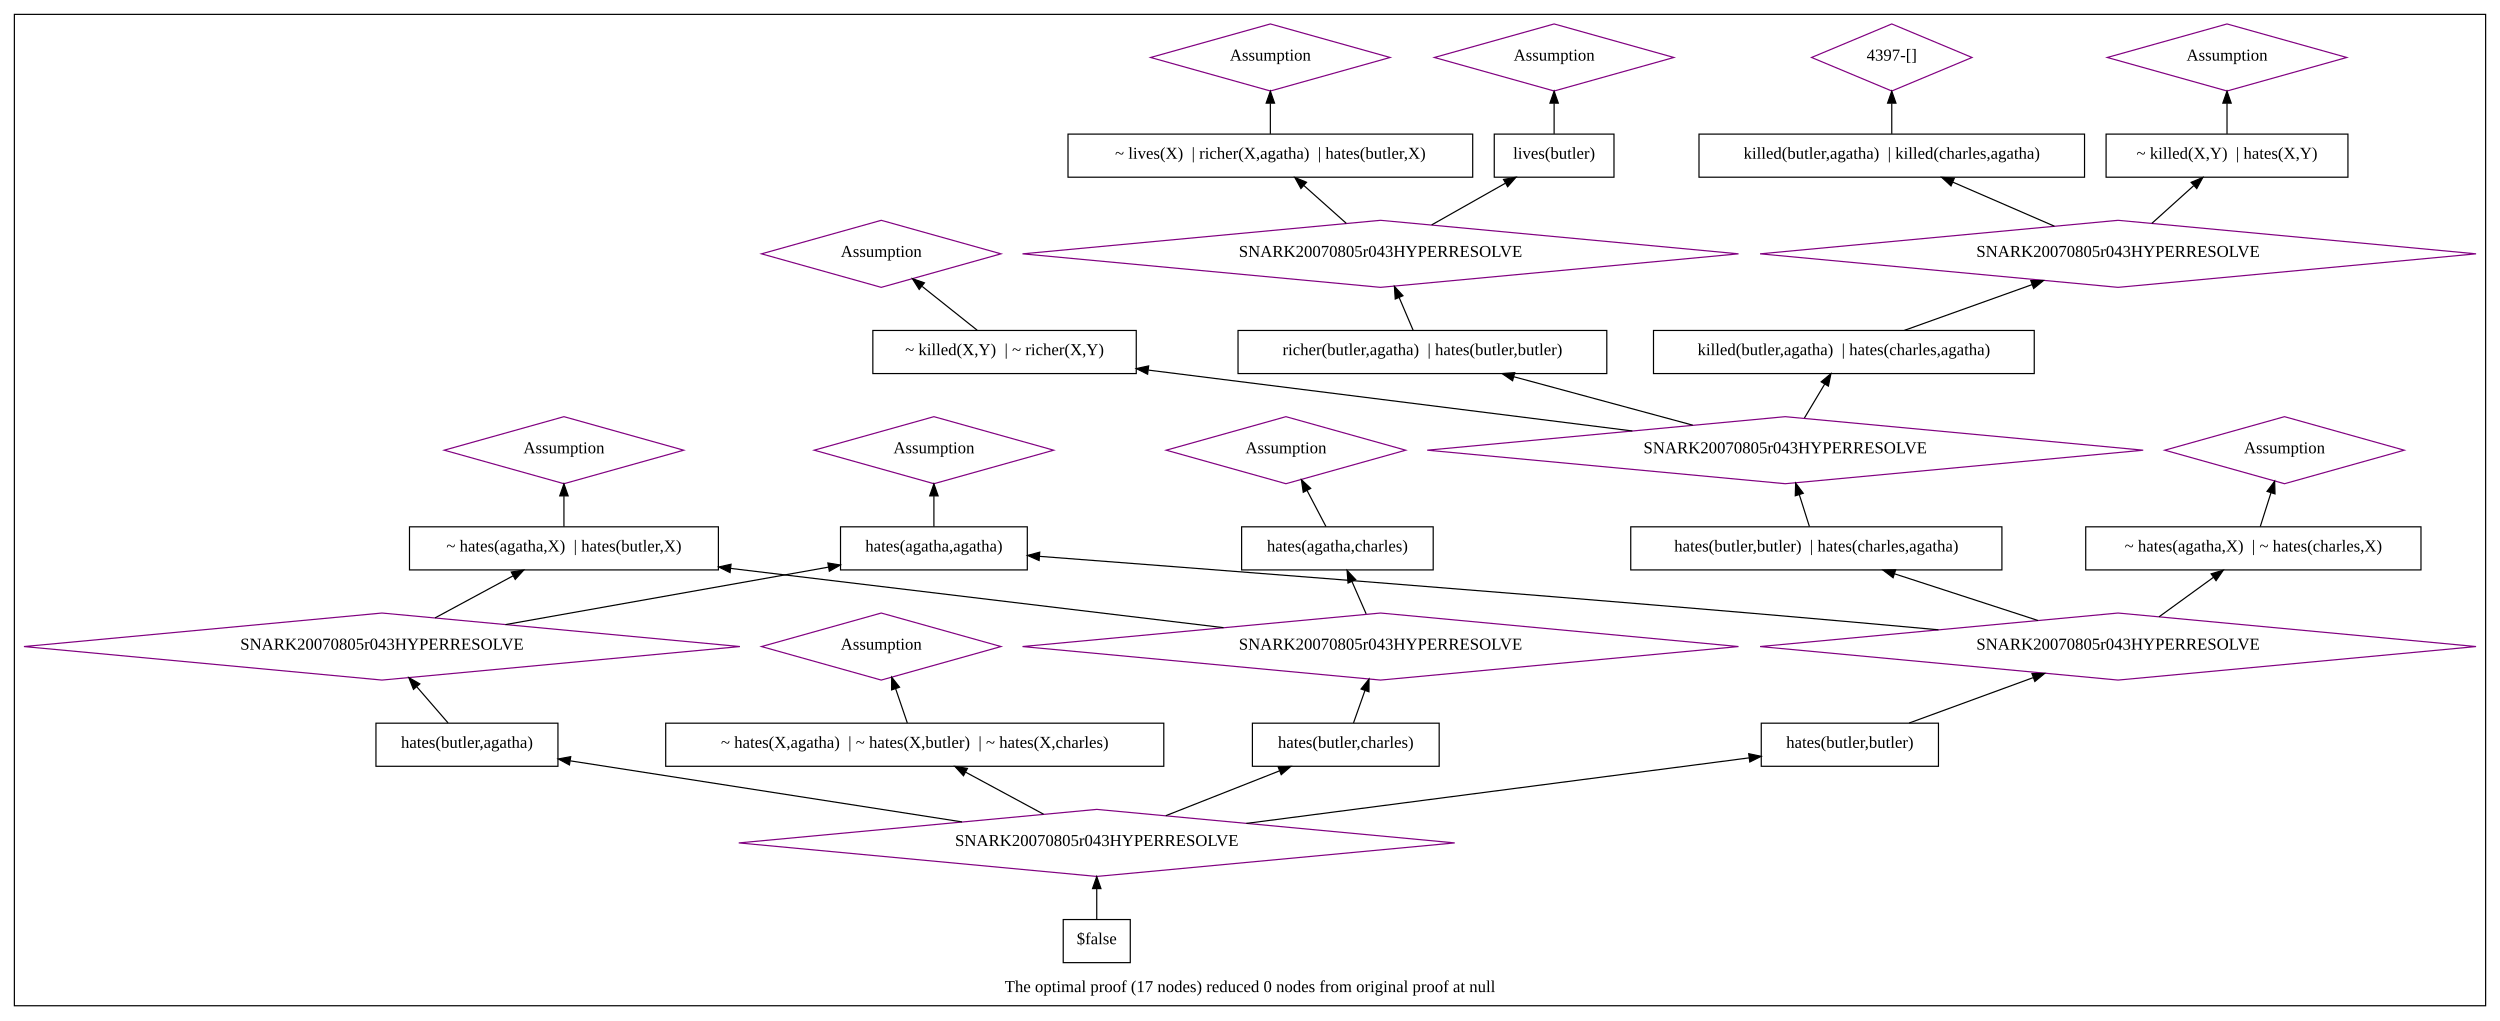
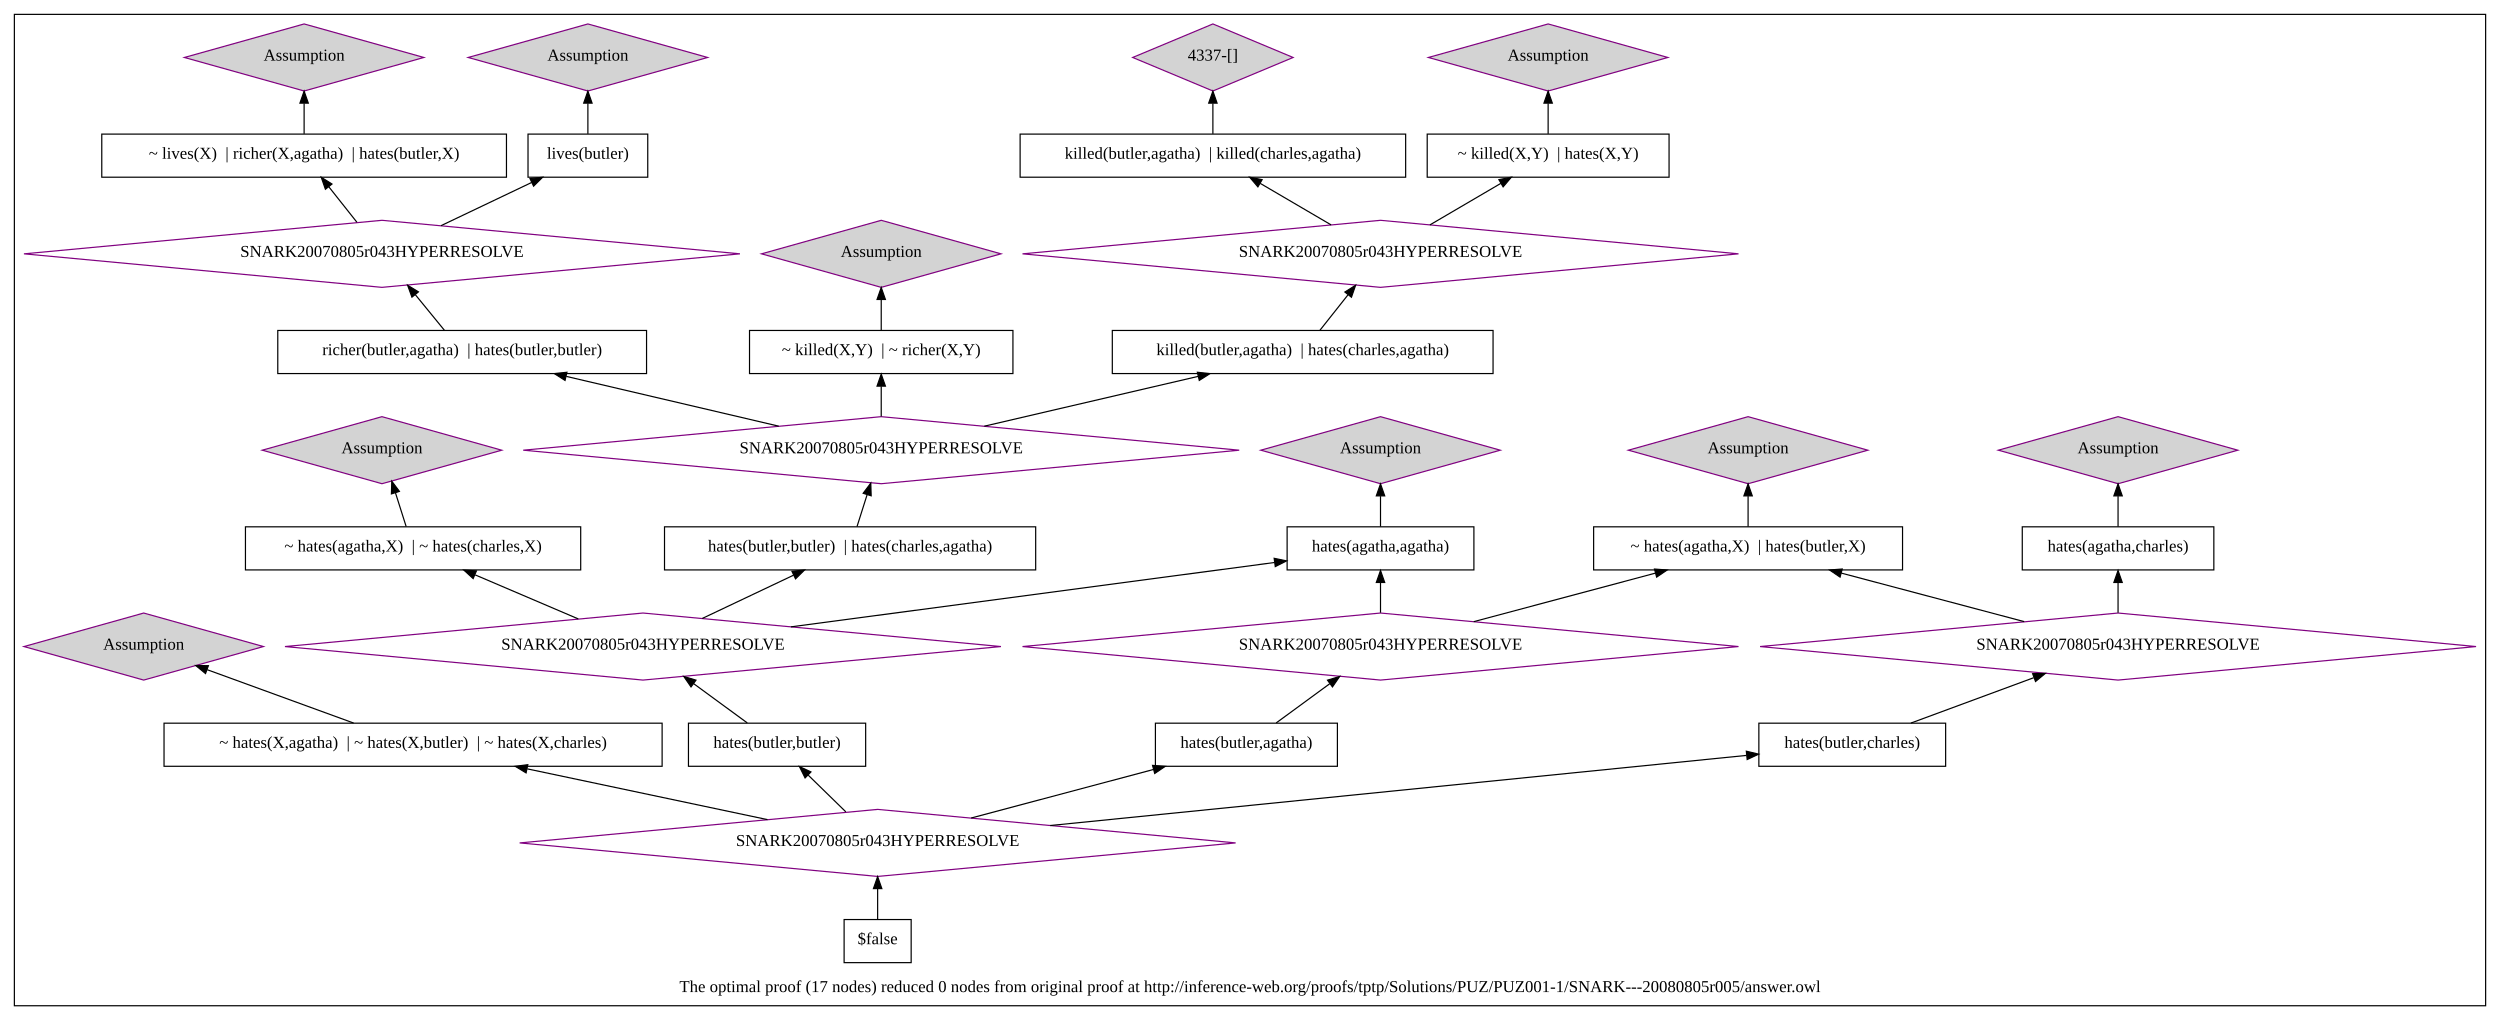
<svg xmlns="http://www.w3.org/2000/svg" xmlns:xlink="http://www.w3.org/1999/xlink" width="2088pt" height="852pt" viewBox="0.00 0.00 2088.00 852.00">
  <g id="graph1" class="graph" transform="scale(1 1) rotate(0) translate(4 848)">
    <polygon fill="white" stroke="white" points="-4,5 -4,-848 2085,-848 2085,5 -4,5" />
    <g id="graph2" class="cluster">
      <polygon fill="none" stroke="black" points="8,-8 8,-836 2072,-836 2072,-8 8,-8" />
-       <text text-anchor="middle" x="1040" y="-19.4" font-family="Times New Roman,serif" font-size="14.00">The optimal proof (17 nodes) reduced 0 nodes from original proof at null</text>
+       <text text-anchor="middle" x="1040" y="-19.4" font-family="Times New Roman,serif" font-size="14.00">The optimal proof (17 nodes) reduced 0 nodes from original proof at http://inference-web.org/proofs/tptp/Solutions/PUZ/PUZ001-1/SNARK---20080805r005/answer.owl</text>
    </g>
    <g id="node2" class="node">
-       <a xlink:href="http://inference-web.org/test/combine/PUZ/PUZ001-1/SNARK---20080805r005/combine_P3_self_improve.owl#_-b804245:123ea9573d1:-58e8" xlink:title="hates(butler,agatha)">
-         <polygon fill="none" stroke="black" points="462,-244 310,-244 310,-208 462,-208 462,-244" />
-         <text text-anchor="middle" x="386" y="-223.4" font-family="Times New Roman,serif" font-size="14.00">hates(butler,agatha)</text>
+       <a xlink:href="http://inference-web.org/test/combine/PUZ/PUZ001-1/SNARK---20080805r005/answer.owl#_6336bdc5:123eadccd10:-59c2" xlink:title="killed(butler,agatha)  | killed(charles,agatha)">
+         <polygon fill="none" stroke="black" points="1170,-736 848,-736 848,-700 1170,-700 1170,-736" />
+         <text text-anchor="middle" x="1009" y="-715.4" font-family="Times New Roman,serif" font-size="14.00">killed(butler,agatha)  | killed(charles,agatha)</text>
+       </a>
+     </g>
+     <g id="node32" class="node">
+       <a xlink:href="http://inference-web.org/test/combine/PUZ/PUZ001-1/SNARK---20080805r005/answer.owl#_6336bdc5:123eadccd10:-59c0" xlink:title="4337-[]">
+         <polygon fill="lightgrey" stroke="purple" points="1009,-828 942,-800 1009,-772 1076,-800 1009,-828" />
+         <text text-anchor="middle" x="1009" y="-797.4" font-family="Times New Roman,serif" font-size="14.00">4337-[]</text>
+       </a>
+     </g>
+     <g id="edge61" class="edge">
+       <path fill="none" stroke="black" d="M1009,-736.198C1009,-743.727 1009,-752.76 1009,-761.628" />
+       <polygon fill="black" stroke="black" points="1005.5,-761.863 1009,-771.863 1012.5,-761.863 1005.5,-761.863" />
+     </g>
+     <g id="node3" class="node">
+       <a xlink:href="http://inference-web.org/test/combine/PUZ/PUZ001-1/SNARK---20080805r005/answer.owl#_6336bdc5:123eadccd10:-59dd" xlink:title="~ hates(agatha,X)  | hates(butler,X)">
+         <polygon fill="none" stroke="black" points="1585,-408 1327,-408 1327,-372 1585,-372 1585,-408" />
+         <text text-anchor="middle" x="1456" y="-387.4" font-family="Times New Roman,serif" font-size="14.00">~ hates(agatha,X)  | hates(butler,X)</text>
+       </a>
+     </g>
+     <g id="node28" class="node">
+       <a xlink:href="http://inference-web.org/test/combine/PUZ/PUZ001-1/SNARK---20080805r005/answer.owl#_6336bdc5:123eadccd10:-59db" xlink:title="Assumption">
+         <polygon fill="lightgrey" stroke="purple" points="1456,-500 1356,-472 1456,-444 1556,-472 1456,-500" />
+         <text text-anchor="middle" x="1456" y="-469.4" font-family="Times New Roman,serif" font-size="14.00">Assumption</text>
+       </a>
+     </g>
+     <g id="edge47" class="edge">
+       <path fill="none" stroke="black" d="M1456,-408.198C1456,-415.727 1456,-424.76 1456,-433.628" />
+       <polygon fill="black" stroke="black" points="1452.5,-433.863 1456,-443.863 1459.5,-433.863 1452.5,-433.863" />
+     </g>
+     <g id="node4" class="node">
+       <a xlink:href="http://inference-web.org/test/combine/PUZ/PUZ001-1/SNARK---20080805r005/answer.owl#_6336bdc5:123eadccd10:-59f3" xlink:title="hates(agatha,agatha)">
+         <polygon fill="none" stroke="black" points="1227,-408 1071,-408 1071,-372 1227,-372 1227,-408" />
+         <text text-anchor="middle" x="1149" y="-387.4" font-family="Times New Roman,serif" font-size="14.00">hates(agatha,agatha)</text>
+       </a>
+     </g>
+     <g id="node33" class="node">
+       <a xlink:href="http://inference-web.org/test/combine/PUZ/PUZ001-1/SNARK---20080805r005/answer.owl#_6336bdc5:123eadccd10:-59f1" xlink:title="Assumption">
+         <polygon fill="lightgrey" stroke="purple" points="1149,-500 1049,-472 1149,-444 1249,-472 1149,-500" />
+         <text text-anchor="middle" x="1149" y="-469.4" font-family="Times New Roman,serif" font-size="14.00">Assumption</text>
+       </a>
+     </g>
+     <g id="edge63" class="edge">
+       <path fill="none" stroke="black" d="M1149,-408.198C1149,-415.727 1149,-424.76 1149,-433.628" />
+       <polygon fill="black" stroke="black" points="1145.5,-433.863 1149,-443.863 1152.5,-433.863 1145.5,-433.863" />
+     </g>
+     <g id="node5" class="node">
+       <a xlink:href="http://inference-web.org/test/combine/PUZ/PUZ001-1/SNARK---20080805r005/combine_P3_self_improve.owl#_6336bdc5:123eadccd10:-58b1" xlink:title="~ hates(X,agatha)  | ~ hates(X,butler)  | ~ hates(X,charles)">
+         <polygon fill="none" stroke="black" points="549,-244 133,-244 133,-208 549,-208 549,-244" />
+         <text text-anchor="middle" x="341" y="-223.4" font-family="Times New Roman,serif" font-size="14.00">~ hates(X,agatha)  | ~ hates(X,butler)  | ~ hates(X,charles)</text>
+       </a>
+     </g>
+     <g id="node35" class="node">
+       <a xlink:href="http://inference-web.org/test/combine/PUZ/PUZ001-1/SNARK---20080805r005/answer.owl#_6336bdc5:123eadccd10:-599d" xlink:title="Assumption">
+         <polygon fill="lightgrey" stroke="purple" points="116,-336 16,-308 116,-280 216,-308 116,-336" />
+         <text text-anchor="middle" x="116" y="-305.4" font-family="Times New Roman,serif" font-size="14.00">Assumption</text>
+       </a>
+     </g>
+     <g id="edge71" class="edge">
+       <path fill="none" stroke="black" d="M291.344,-244.097C255.111,-257.302 206.072,-275.174 169.067,-288.66" />
+       <polygon fill="black" stroke="black" points="167.65,-285.451 159.453,-292.164 170.047,-292.028 167.65,-285.451" />
+     </g>
+     <g id="node6" class="node">
+       <a xlink:href="http://inference-web.org/test/combine/PUZ/PUZ001-1/SNARK---20080805r005/combine_P3_self_improve.owl#_6336bdc5:123eadccd10:-58ca" xlink:title="~ killed(X,Y)  | hates(X,Y)">
+         <polygon fill="none" stroke="black" points="1390,-736 1188,-736 1188,-700 1390,-700 1390,-736" />
+         <text text-anchor="middle" x="1289" y="-715.4" font-family="Times New Roman,serif" font-size="14.00">~ killed(X,Y)  | hates(X,Y)</text>
      </a>
    </g>
    <g id="node25" class="node">
-       <a xlink:href="http://inference-web.org/test/combine/PUZ/PUZ001-1/SNARK---20080805r005/combine_P3_self_improve.owl#_-b804245:123ea9573d1:-58e6" xlink:title="SNARK20070805r043HYPERRESOLVE">
-         <polygon fill="none" stroke="purple" points="315,-336 16,-308 315,-280 614,-308 315,-336" />
-         <text text-anchor="middle" x="315" y="-305.4" font-family="Times New Roman,serif" font-size="14.00">SNARK20070805r043HYPERRESOLVE</text>
-       </a>
-     </g>
-     <g id="edge25" class="edge">
-       <path fill="none" stroke="black" d="M370.243,-244.198C362.56,-253.072 353.068,-264.035 344.132,-274.355" />
-       <polygon fill="black" stroke="black" points="341.346,-272.225 337.447,-282.076 346.638,-276.807 341.346,-272.225" />
-     </g>
-     <g id="node3" class="node">
-       <a xlink:href="http://inference-web.org/test/combine/PUZ/PUZ001-1/SNARK---20080805r005/answer.owl#_-b804245:123ea9573d1:-599f" xlink:title="~ hates(X,agatha)  | ~ hates(X,butler)  | ~ hates(X,charles)">
-         <polygon fill="none" stroke="black" points="968,-244 552,-244 552,-208 968,-208 968,-244" />
-         <text text-anchor="middle" x="760" y="-223.4" font-family="Times New Roman,serif" font-size="14.00">~ hates(X,agatha)  | ~ hates(X,butler)  | ~ hates(X,charles)</text>
-       </a>
-     </g>
-     <g id="node28" class="node">
-       <a xlink:href="http://inference-web.org/test/combine/PUZ/PUZ001-1/SNARK---20080805r005/combine_P3_self_improve.owl#_-b804245:123ea9573d1:-58af" xlink:title="Assumption">
-         <polygon fill="none" stroke="purple" points="732,-336 632,-308 732,-280 832,-308 732,-336" />
-         <text text-anchor="middle" x="732" y="-305.4" font-family="Times New Roman,serif" font-size="14.00">Assumption</text>
-       </a>
-     </g>
-     <g id="edge35" class="edge">
-       <path fill="none" stroke="black" d="M753.786,-244.198C750.91,-252.621 747.391,-262.925 744.028,-272.776" />
-       <polygon fill="black" stroke="black" points="740.665,-271.794 740.745,-282.388 747.289,-274.056 740.665,-271.794" />
-     </g>
-     <g id="node4" class="node">
-       <a xlink:href="http://inference-web.org/test/combine/PUZ/PUZ001-1/SNARK---20080805r005/combine_P3_self_improve.owl#_-b804245:123ea9573d1:-58b9" xlink:title="~ killed(X,Y)  | ~ richer(X,Y)">
-         <polygon fill="none" stroke="black" points="945,-572 725,-572 725,-536 945,-536 945,-572" />
-         <text text-anchor="middle" x="835" y="-551.4" font-family="Times New Roman,serif" font-size="14.00">~ killed(X,Y)  | ~ richer(X,Y)</text>
+       <a xlink:href="http://inference-web.org/test/combine/PUZ/PUZ001-1/SNARK---20080805r005/answer.owl#_6336bdc5:123eadccd10:-59bb" xlink:title="Assumption">
+         <polygon fill="lightgrey" stroke="purple" points="1289,-828 1189,-800 1289,-772 1389,-800 1289,-828" />
+         <text text-anchor="middle" x="1289" y="-797.4" font-family="Times New Roman,serif" font-size="14.00">Assumption</text>
+       </a>
+     </g>
+     <g id="edge41" class="edge">
+       <path fill="none" stroke="black" d="M1289,-736.198C1289,-743.727 1289,-752.76 1289,-761.628" />
+       <polygon fill="black" stroke="black" points="1285.5,-761.863 1289,-771.863 1292.5,-761.863 1285.5,-761.863" />
+     </g>
+     <g id="node7" class="node">
+       <a xlink:href="http://inference-web.org/test/combine/PUZ/PUZ001-1/SNARK---20080805r005/answer.owl#_6336bdc5:123eadccd10:-59ae" xlink:title="~ lives(X)  | richer(X,agatha)  | hates(butler,X)">
+         <polygon fill="none" stroke="black" points="419,-736 81,-736 81,-700 419,-700 419,-736" />
+         <text text-anchor="middle" x="250" y="-715.4" font-family="Times New Roman,serif" font-size="14.00">~ lives(X)  | richer(X,agatha)  | hates(butler,X)</text>
+       </a>
+     </g>
+     <g id="node27" class="node">
+       <a xlink:href="http://inference-web.org/test/combine/PUZ/PUZ001-1/SNARK---20080805r005/answer.owl#_6336bdc5:123eadccd10:-59ac" xlink:title="Assumption">
+         <polygon fill="lightgrey" stroke="purple" points="250,-828 150,-800 250,-772 350,-800 250,-828" />
+         <text text-anchor="middle" x="250" y="-797.4" font-family="Times New Roman,serif" font-size="14.00">Assumption</text>
+       </a>
+     </g>
+     <g id="edge45" class="edge">
+       <path fill="none" stroke="black" d="M250,-736.198C250,-743.727 250,-752.76 250,-761.628" />
+       <polygon fill="black" stroke="black" points="246.5,-761.863 250,-771.863 253.5,-761.863 246.5,-761.863" />
+     </g>
+     <g id="node8" class="node">
+       <a xlink:href="http://inference-web.org/test/combine/PUZ/PUZ001-1/SNARK---20080805r005/answer.owl#_6336bdc5:123eadccd10:-59d3" xlink:title="hates(butler,butler)">
+         <polygon fill="none" stroke="black" points="719,-244 571,-244 571,-208 719,-208 719,-244" />
+         <text text-anchor="middle" x="645" y="-223.4" font-family="Times New Roman,serif" font-size="14.00">hates(butler,butler)</text>
+       </a>
+     </g>
+     <g id="node29" class="node">
+       <a xlink:href="http://inference-web.org/test/combine/PUZ/PUZ001-1/SNARK---20080805r005/answer.owl#_6336bdc5:123eadccd10:-59d1" xlink:title="SNARK20070805r043HYPERRESOLVE">
+         <polygon fill="none" stroke="purple" points="533,-336 234,-308 533,-280 832,-308 533,-336" />
+         <text text-anchor="middle" x="533" y="-305.4" font-family="Times New Roman,serif" font-size="14.00">SNARK20070805r043HYPERRESOLVE</text>
+       </a>
+     </g>
+     <g id="edge49" class="edge">
+       <path fill="none" stroke="black" d="M620.144,-244.198C606.985,-253.833 590.462,-265.93 575.351,-276.993" />
+       <polygon fill="black" stroke="black" points="573.132,-274.28 567.131,-283.011 577.268,-279.928 573.132,-274.28" />
+     </g>
+     <g id="node9" class="node">
+       <a xlink:href="http://inference-web.org/test/combine/PUZ/PUZ001-1/SNARK---20080805r005/combine_P3_self_improve.owl#_6336bdc5:123eadccd10:-58b5" xlink:title="~ hates(agatha,X)  | ~ hates(charles,X)">
+         <polygon fill="none" stroke="black" points="481,-408 201,-408 201,-372 481,-372 481,-408" />
+         <text text-anchor="middle" x="341" y="-387.4" font-family="Times New Roman,serif" font-size="14.00">~ hates(agatha,X)  | ~ hates(charles,X)</text>
+       </a>
+     </g>
+     <g id="node26" class="node">
+       <a xlink:href="http://inference-web.org/test/combine/PUZ/PUZ001-1/SNARK---20080805r005/answer.owl#_6336bdc5:123eadccd10:-59a2" xlink:title="Assumption">
+         <polygon fill="lightgrey" stroke="purple" points="315,-500 215,-472 315,-444 415,-472 315,-500" />
+         <text text-anchor="middle" x="315" y="-469.4" font-family="Times New Roman,serif" font-size="14.00">Assumption</text>
+       </a>
+     </g>
+     <g id="edge43" class="edge">
+       <path fill="none" stroke="black" d="M335.23,-408.198C332.582,-416.55 329.347,-426.752 326.247,-436.527" />
+       <polygon fill="black" stroke="black" points="322.906,-435.486 323.22,-446.076 329.579,-437.601 322.906,-435.486" />
+     </g>
+     <g id="node10" class="node">
+       <a xlink:href="http://inference-web.org/test/combine/PUZ/PUZ001-1/SNARK---20080805r005/combine_P3_self_improve.owl#_6336bdc5:123eadccd10:-58c6" xlink:title="richer(butler,agatha)  | hates(butler,butler)">
+         <polygon fill="none" stroke="black" points="536,-572 228,-572 228,-536 536,-536 536,-572" />
+         <text text-anchor="middle" x="382" y="-551.4" font-family="Times New Roman,serif" font-size="14.00">richer(butler,agatha)  | hates(butler,butler)</text>
+       </a>
+     </g>
+     <g id="node20" class="node">
+       <a xlink:href="http://inference-web.org/test/combine/PUZ/PUZ001-1/SNARK---20080805r005/answer.owl#_6336bdc5:123eadccd10:-59b6" xlink:title="SNARK20070805r043HYPERRESOLVE">
+         <polygon fill="none" stroke="purple" points="315,-664 16,-636 315,-608 614,-636 315,-664" />
+         <text text-anchor="middle" x="315" y="-633.4" font-family="Times New Roman,serif" font-size="14.00">SNARK20070805r043HYPERRESOLVE</text>
+       </a>
+     </g>
+     <g id="edge9" class="edge">
+       <path fill="none" stroke="black" d="M367.131,-572.198C360.012,-580.91 351.248,-591.636 342.952,-601.791" />
+       <polygon fill="black" stroke="black" points="340.055,-599.804 336.438,-609.762 345.476,-604.233 340.055,-599.804" />
+     </g>
+     <g id="node11" class="node">
+       <a xlink:href="http://inference-web.org/test/combine/PUZ/PUZ001-1/SNARK---20080805r005/combine_P3_self_improve.owl#_6336bdc5:123eadccd10:-58f0" xlink:title="hates(agatha,charles)">
+         <polygon fill="none" stroke="black" points="1845,-408 1685,-408 1685,-372 1845,-372 1845,-408" />
+         <text text-anchor="middle" x="1765" y="-387.4" font-family="Times New Roman,serif" font-size="14.00">hates(agatha,charles)</text>
+       </a>
+     </g>
+     <g id="node31" class="node">
+       <a xlink:href="http://inference-web.org/test/combine/PUZ/PUZ001-1/SNARK---20080805r005/answer.owl#_6336bdc5:123eadccd10:-59e0" xlink:title="Assumption">
+         <polygon fill="lightgrey" stroke="purple" points="1765,-500 1665,-472 1765,-444 1865,-472 1765,-500" />
+         <text text-anchor="middle" x="1765" y="-469.4" font-family="Times New Roman,serif" font-size="14.00">Assumption</text>
+       </a>
+     </g>
+     <g id="edge59" class="edge">
+       <path fill="none" stroke="black" d="M1765,-408.198C1765,-415.727 1765,-424.76 1765,-433.628" />
+       <polygon fill="black" stroke="black" points="1761.5,-433.863 1765,-443.863 1768.5,-433.863 1761.5,-433.863" />
+     </g>
+     <g id="node12" class="node">
+       <a xlink:href="http://inference-web.org/test/combine/PUZ/PUZ001-1/SNARK---20080805r005/combine_P3_self_improve.owl#_6336bdc5:123eadccd10:-58c1" xlink:title="lives(butler)">
+         <polygon fill="none" stroke="black" points="537,-736 437,-736 437,-700 537,-700 537,-736" />
+         <text text-anchor="middle" x="487" y="-715.4" font-family="Times New Roman,serif" font-size="14.00">lives(butler)</text>
      </a>
    </g>
    <g id="node22" class="node">
-       <a xlink:href="http://inference-web.org/test/combine/PUZ/PUZ001-1/SNARK---20080805r005/answer.owl#_-b804245:123ea9573d1:-59a7" xlink:title="Assumption">
-         <polygon fill="none" stroke="purple" points="732,-664 632,-636 732,-608 832,-636 732,-664" />
+       <a xlink:href="http://inference-web.org/test/combine/PUZ/PUZ001-1/SNARK---20080805r005/answer.owl#_6336bdc5:123eadccd10:-59b1" xlink:title="Assumption">
+         <polygon fill="lightgrey" stroke="purple" points="487,-828 387,-800 487,-772 587,-800 487,-828" />
+         <text text-anchor="middle" x="487" y="-797.4" font-family="Times New Roman,serif" font-size="14.00">Assumption</text>
+       </a>
+     </g>
+     <g id="edge21" class="edge">
+       <path fill="none" stroke="black" d="M487,-736.198C487,-743.727 487,-752.76 487,-761.628" />
+       <polygon fill="black" stroke="black" points="483.5,-761.863 487,-771.863 490.5,-761.863 483.5,-761.863" />
+     </g>
+     <g id="node13" class="node">
+       <a xlink:href="http://inference-web.org/test/combine/PUZ/PUZ001-1/SNARK---20080805r005/answer.owl#_6336bdc5:123eadccd10:-59ee" xlink:title="$false">
+         <polygon fill="none" stroke="black" points="757,-80 701,-80 701,-44 757,-44 757,-80" />
+         <text text-anchor="middle" x="729" y="-59.4" font-family="Times New Roman,serif" font-size="14.00">$false</text>
+       </a>
+     </g>
+     <g id="node24" class="node">
+       <a xlink:href="http://inference-web.org/test/combine/PUZ/PUZ001-1/SNARK---20080805r005/answer.owl#_6336bdc5:123eadccd10:-59ec" xlink:title="SNARK20070805r043HYPERRESOLVE">
+         <polygon fill="none" stroke="purple" points="729,-172 430,-144 729,-116 1028,-144 729,-172" />
+         <text text-anchor="middle" x="729" y="-141.4" font-family="Times New Roman,serif" font-size="14.00">SNARK20070805r043HYPERRESOLVE</text>
+       </a>
+     </g>
+     <g id="edge31" class="edge">
+       <path fill="none" stroke="black" d="M729,-80.198C729,-87.727 729,-96.76 729,-105.628" />
+       <polygon fill="black" stroke="black" points="725.5,-105.863 729,-115.863 732.5,-105.863 725.5,-105.863" />
+     </g>
+     <g id="node14" class="node">
+       <a xlink:href="http://inference-web.org/test/combine/PUZ/PUZ001-1/SNARK---20080805r005/combine_P3_self_improve.owl#_6336bdc5:123eadccd10:-58d9" xlink:title="hates(butler,butler)  | hates(charles,agatha)">
+         <polygon fill="none" stroke="black" points="861,-408 551,-408 551,-372 861,-372 861,-408" />
+         <text text-anchor="middle" x="706" y="-387.4" font-family="Times New Roman,serif" font-size="14.00">hates(butler,butler)  | hates(charles,agatha)</text>
+       </a>
+     </g>
+     <g id="node23" class="node">
+       <a xlink:href="http://inference-web.org/test/combine/PUZ/PUZ001-1/SNARK---20080805r005/answer.owl#_6336bdc5:123eadccd10:-59cb" xlink:title="SNARK20070805r043HYPERRESOLVE">
+         <polygon fill="none" stroke="purple" points="732,-500 433,-472 732,-444 1031,-472 732,-500" />
+         <text text-anchor="middle" x="732" y="-469.4" font-family="Times New Roman,serif" font-size="14.00">SNARK20070805r043HYPERRESOLVE</text>
+       </a>
+     </g>
+     <g id="edge23" class="edge">
+       <path fill="none" stroke="black" d="M711.77,-408.198C714.253,-416.029 717.252,-425.488 720.172,-434.695" />
+       <polygon fill="black" stroke="black" points="716.921,-436.025 723.28,-444.499 723.594,-433.909 716.921,-436.025" />
+     </g>
+     <g id="node15" class="node">
+       <a xlink:href="http://inference-web.org/test/combine/PUZ/PUZ001-1/SNARK---20080805r005/answer.owl#_6336bdc5:123eadccd10:-59a9" xlink:title="~ killed(X,Y)  | ~ richer(X,Y)">
+         <polygon fill="none" stroke="black" points="842,-572 622,-572 622,-536 842,-536 842,-572" />
+         <text text-anchor="middle" x="732" y="-551.4" font-family="Times New Roman,serif" font-size="14.00">~ killed(X,Y)  | ~ richer(X,Y)</text>
+       </a>
+     </g>
+     <g id="node30" class="node">
+       <a xlink:href="http://inference-web.org/test/combine/PUZ/PUZ001-1/SNARK---20080805r005/answer.owl#_6336bdc5:123eadccd10:-59a7" xlink:title="Assumption">
+         <polygon fill="lightgrey" stroke="purple" points="732,-664 632,-636 732,-608 832,-636 732,-664" />
        <text text-anchor="middle" x="732" y="-633.4" font-family="Times New Roman,serif" font-size="14.00">Assumption</text>
      </a>
    </g>
-     <g id="edge19" class="edge">
-       <path fill="none" stroke="black" d="M812.141,-572.198C798.639,-582.947 781.287,-596.762 766.183,-608.787" />
-       <polygon fill="black" stroke="black" points="763.706,-606.285 758.062,-615.252 768.065,-611.761 763.706,-606.285" />
-     </g>
-     <g id="node5" class="node">
-       <a xlink:href="http://inference-web.org/test/combine/PUZ/PUZ001-1/SNARK---20080805r005/answer.owl#_-b804245:123ea9573d1:-59cd" xlink:title="hates(butler,butler)  | hates(charles,agatha)">
-         <polygon fill="none" stroke="black" points="1668,-408 1358,-408 1358,-372 1668,-372 1668,-408" />
-         <text text-anchor="middle" x="1513" y="-387.4" font-family="Times New Roman,serif" font-size="14.00">hates(butler,butler)  | hates(charles,agatha)</text>
-       </a>
-     </g>
-     <g id="node31" class="node">
-       <a xlink:href="http://inference-web.org/test/combine/PUZ/PUZ001-1/SNARK---20080805r005/answer.owl#_-b804245:123ea9573d1:-59cb" xlink:title="SNARK20070805r043HYPERRESOLVE">
-         <polygon fill="none" stroke="purple" points="1487,-500 1188,-472 1487,-444 1786,-472 1487,-500" />
-         <text text-anchor="middle" x="1487" y="-469.4" font-family="Times New Roman,serif" font-size="14.00">SNARK20070805r043HYPERRESOLVE</text>
-       </a>
-     </g>
-     <g id="edge41" class="edge">
-       <path fill="none" stroke="black" d="M1507.23,-408.198C1504.75,-416.029 1501.75,-425.488 1498.83,-434.695" />
-       <polygon fill="black" stroke="black" points="1495.41,-433.909 1495.72,-444.499 1502.08,-436.025 1495.41,-433.909" />
-     </g>
-     <g id="node6" class="node">
-       <a xlink:href="http://inference-web.org/test/combine/PUZ/PUZ001-1/SNARK---20080805r005/combine_P3_self_improve.owl#_-b804245:123ea9573d1:-58bd" xlink:title="~ lives(X)  | richer(X,agatha)  | hates(butler,X)">
-         <polygon fill="none" stroke="black" points="1226,-736 888,-736 888,-700 1226,-700 1226,-736" />
-         <text text-anchor="middle" x="1057" y="-715.4" font-family="Times New Roman,serif" font-size="14.00">~ lives(X)  | richer(X,agatha)  | hates(butler,X)</text>
-       </a>
-     </g>
-     <g id="node35" class="node">
-       <a xlink:href="http://inference-web.org/test/combine/PUZ/PUZ001-1/SNARK---20080805r005/combine_P3_self_improve.owl#_-b804245:123ea9573d1:-58bb" xlink:title="Assumption">
-         <polygon fill="none" stroke="purple" points="1057,-828 957,-800 1057,-772 1157,-800 1057,-828" />
-         <text text-anchor="middle" x="1057" y="-797.4" font-family="Times New Roman,serif" font-size="14.00">Assumption</text>
-       </a>
-     </g>
-     <g id="edge71" class="edge">
-       <path fill="none" stroke="black" d="M1057,-736.198C1057,-743.727 1057,-752.76 1057,-761.628" />
-       <polygon fill="black" stroke="black" points="1053.5,-761.863 1057,-771.863 1060.5,-761.863 1053.5,-761.863" />
-     </g>
-     <g id="node7" class="node">
-       <a xlink:href="http://inference-web.org/test/combine/PUZ/PUZ001-1/SNARK---20080805r005/combine_P3_self_improve.owl#_-b804245:123ea9573d1:-58ec" xlink:title="~ hates(agatha,X)  | hates(butler,X)">
-         <polygon fill="none" stroke="black" points="596,-408 338,-408 338,-372 596,-372 596,-408" />
-         <text text-anchor="middle" x="467" y="-387.4" font-family="Times New Roman,serif" font-size="14.00">~ hates(agatha,X)  | hates(butler,X)</text>
+     <g id="edge57" class="edge">
+       <path fill="none" stroke="black" d="M732,-572.198C732,-579.727 732,-588.76 732,-597.628" />
+       <polygon fill="black" stroke="black" points="728.5,-597.863 732,-607.863 735.5,-597.863 728.5,-597.863" />
+     </g>
+     <g id="node16" class="node">
+       <a xlink:href="http://inference-web.org/test/combine/PUZ/PUZ001-1/SNARK---20080805r005/combine_P3_self_improve.owl#_6336bdc5:123eadccd10:-58f5" xlink:title="hates(butler,charles)">
+         <polygon fill="none" stroke="black" points="1621,-244 1465,-244 1465,-208 1621,-208 1621,-244" />
+         <text text-anchor="middle" x="1543" y="-223.4" font-family="Times New Roman,serif" font-size="14.00">hates(butler,charles)</text>
      </a>
    </g>
    <g id="node21" class="node">
-       <a xlink:href="http://inference-web.org/test/combine/PUZ/PUZ001-1/SNARK---20080805r005/answer.owl#_-b804245:123ea9573d1:-59db" xlink:title="Assumption">
-         <polygon fill="none" stroke="purple" points="467,-500 367,-472 467,-444 567,-472 467,-500" />
-         <text text-anchor="middle" x="467" y="-469.4" font-family="Times New Roman,serif" font-size="14.00">Assumption</text>
-       </a>
-     </g>
-     <g id="edge17" class="edge">
-       <path fill="none" stroke="black" d="M467,-408.198C467,-415.727 467,-424.76 467,-433.628" />
-       <polygon fill="black" stroke="black" points="463.5,-433.863 467,-443.863 470.5,-433.863 463.5,-433.863" />
-     </g>
-     <g id="node8" class="node">
-       <a xlink:href="http://inference-web.org/test/combine/PUZ/PUZ001-1/SNARK---20080805r005/combine_P3_self_improve.owl#_-b804245:123ea9573d1:-58fc" xlink:title="$false">
-         <polygon fill="none" stroke="black" points="940,-80 884,-80 884,-44 940,-44 940,-80" />
-         <text text-anchor="middle" x="912" y="-59.4" font-family="Times New Roman,serif" font-size="14.00">$false</text>
-       </a>
-     </g>
-     <g id="node32" class="node">
-       <a xlink:href="http://inference-web.org/test/combine/PUZ/PUZ001-1/SNARK---20080805r005/combine_P3_self_improve.owl#_-b804245:123ea9573d1:-58fa" xlink:title="SNARK20070805r043HYPERRESOLVE">
-         <polygon fill="none" stroke="purple" points="912,-172 613,-144 912,-116 1211,-144 912,-172" />
-         <text text-anchor="middle" x="912" y="-141.4" font-family="Times New Roman,serif" font-size="14.00">SNARK20070805r043HYPERRESOLVE</text>
-       </a>
-     </g>
-     <g id="edge49" class="edge">
-       <path fill="none" stroke="black" d="M912,-80.198C912,-87.727 912,-96.76 912,-105.628" />
-       <polygon fill="black" stroke="black" points="908.5,-105.863 912,-115.863 915.5,-105.863 908.5,-105.863" />
-     </g>
-     <g id="node9" class="node">
-       <a xlink:href="http://inference-web.org/test/combine/PUZ/PUZ001-1/SNARK---20080805r005/combine_P3_self_improve.owl#_-b804245:123ea9573d1:-58f0" xlink:title="hates(agatha,charles)">
-         <polygon fill="none" stroke="black" points="1193,-408 1033,-408 1033,-372 1193,-372 1193,-408" />
-         <text text-anchor="middle" x="1113" y="-387.4" font-family="Times New Roman,serif" font-size="14.00">hates(agatha,charles)</text>
-       </a>
-     </g>
-     <g id="node30" class="node">
-       <a xlink:href="http://inference-web.org/test/combine/PUZ/PUZ001-1/SNARK---20080805r005/combine_P3_self_improve.owl#_-b804245:123ea9573d1:-58ee" xlink:title="Assumption">
-         <polygon fill="none" stroke="purple" points="1070,-500 970,-472 1070,-444 1170,-472 1070,-500" />
-         <text text-anchor="middle" x="1070" y="-469.4" font-family="Times New Roman,serif" font-size="14.00">Assumption</text>
-       </a>
-     </g>
-     <g id="edge39" class="edge">
-       <path fill="none" stroke="black" d="M1103.46,-408.198C1098.79,-417.103 1093.01,-428.111 1087.59,-438.463" />
-       <polygon fill="black" stroke="black" points="1084.49,-436.839 1082.94,-447.321 1090.69,-440.09 1084.49,-436.839" />
-     </g>
-     <g id="node10" class="node">
-       <a xlink:href="http://inference-web.org/test/combine/PUZ/PUZ001-1/SNARK---20080805r005/answer.owl#_-b804245:123ea9573d1:-59b8" xlink:title="richer(butler,agatha)  | hates(butler,butler)">
-         <polygon fill="none" stroke="black" points="1338,-572 1030,-572 1030,-536 1338,-536 1338,-572" />
-         <text text-anchor="middle" x="1184" y="-551.4" font-family="Times New Roman,serif" font-size="14.00">richer(butler,agatha)  | hates(butler,butler)</text>
-       </a>
-     </g>
-     <g id="node33" class="node">
-       <a xlink:href="http://inference-web.org/test/combine/PUZ/PUZ001-1/SNARK---20080805r005/answer.owl#_-b804245:123ea9573d1:-59b6" xlink:title="SNARK20070805r043HYPERRESOLVE">
+       <a xlink:href="http://inference-web.org/test/combine/PUZ/PUZ001-1/SNARK---20080805r005/answer.owl#_6336bdc5:123eadccd10:-59e5" xlink:title="SNARK20070805r043HYPERRESOLVE">
+         <polygon fill="none" stroke="purple" points="1765,-336 1466,-308 1765,-280 2064,-308 1765,-336" />
+         <text text-anchor="middle" x="1765" y="-305.4" font-family="Times New Roman,serif" font-size="14.00">SNARK20070805r043HYPERRESOLVE</text>
+       </a>
+     </g>
+     <g id="edge15" class="edge">
+       <path fill="none" stroke="black" d="M1591.99,-244.097C1622.09,-255.215 1661.15,-269.641 1694.54,-281.973" />
+       <polygon fill="black" stroke="black" points="1693.65,-285.376 1704.24,-285.558 1696.08,-278.81 1693.65,-285.376" />
+     </g>
+     <g id="node17" class="node">
+       <a xlink:href="http://inference-web.org/test/combine/PUZ/PUZ001-1/SNARK---20080805r005/combine_P3_self_improve.owl#_6336bdc5:123eadccd10:-58d3" xlink:title="killed(butler,agatha)  | hates(charles,agatha)">
+         <polygon fill="none" stroke="black" points="1243,-572 925,-572 925,-536 1243,-536 1243,-572" />
+         <text text-anchor="middle" x="1084" y="-551.4" font-family="Times New Roman,serif" font-size="14.00">killed(butler,agatha)  | hates(charles,agatha)</text>
+       </a>
+     </g>
+     <g id="node34" class="node">
+       <a xlink:href="http://inference-web.org/test/combine/PUZ/PUZ001-1/SNARK---20080805r005/answer.owl#_6336bdc5:123eadccd10:-59c5" xlink:title="SNARK20070805r043HYPERRESOLVE">
        <polygon fill="none" stroke="purple" points="1149,-664 850,-636 1149,-608 1448,-636 1149,-664" />
        <text text-anchor="middle" x="1149" y="-633.4" font-family="Times New Roman,serif" font-size="14.00">SNARK20070805r043HYPERRESOLVE</text>
      </a>
    </g>
-     <g id="edge59" class="edge">
-       <path fill="none" stroke="black" d="M1176.23,-572.198C1172.79,-580.267 1168.61,-590.063 1164.57,-599.532" />
-       <polygon fill="black" stroke="black" points="1161.31,-598.245 1160.6,-608.816 1167.75,-600.993 1161.31,-598.245" />
-     </g>
-     <g id="node11" class="node">
-       <a xlink:href="http://inference-web.org/test/combine/PUZ/PUZ001-1/SNARK---20080805r005/answer.owl#_-b804245:123ea9573d1:-59c2" xlink:title="killed(butler,agatha)  | killed(charles,agatha)">
-         <polygon fill="none" stroke="black" points="1737,-736 1415,-736 1415,-700 1737,-700 1737,-736" />
-         <text text-anchor="middle" x="1576" y="-715.4" font-family="Times New Roman,serif" font-size="14.00">killed(butler,agatha)  | killed(charles,agatha)</text>
-       </a>
-     </g>
-     <g id="node23" class="node">
-       <a xlink:href="http://inference-web.org/test/combine/PUZ/PUZ001-1/SNARK---20080805r005/combine_P3_self_improve.owl#_-b804245:123ea9573d1:-58cc" xlink:title="4397-[]">
-         <polygon fill="none" stroke="purple" points="1576,-828 1509,-800 1576,-772 1643,-800 1576,-828" />
-         <text text-anchor="middle" x="1576" y="-797.4" font-family="Times New Roman,serif" font-size="14.00">4397-[]</text>
-       </a>
-     </g>
-     <g id="edge21" class="edge">
-       <path fill="none" stroke="black" d="M1576,-736.198C1576,-743.727 1576,-752.76 1576,-761.628" />
-       <polygon fill="black" stroke="black" points="1572.5,-761.863 1576,-771.863 1579.5,-761.863 1572.5,-761.863" />
-     </g>
-     <g id="node12" class="node">
-       <a xlink:href="http://inference-web.org/test/combine/PUZ/PUZ001-1/SNARK---20080805r005/answer.owl#_-b804245:123ea9573d1:-59b3" xlink:title="lives(butler)">
-         <polygon fill="none" stroke="black" points="1344,-736 1244,-736 1244,-700 1344,-700 1344,-736" />
-         <text text-anchor="middle" x="1294" y="-715.4" font-family="Times New Roman,serif" font-size="14.00">lives(butler)</text>
-       </a>
-     </g>
-     <g id="node24" class="node">
-       <a xlink:href="http://inference-web.org/test/combine/PUZ/PUZ001-1/SNARK---20080805r005/answer.owl#_-b804245:123ea9573d1:-59b1" xlink:title="Assumption">
-         <polygon fill="none" stroke="purple" points="1294,-828 1194,-800 1294,-772 1394,-800 1294,-828" />
-         <text text-anchor="middle" x="1294" y="-797.4" font-family="Times New Roman,serif" font-size="14.00">Assumption</text>
-       </a>
-     </g>
-     <g id="edge23" class="edge">
-       <path fill="none" stroke="black" d="M1294,-736.198C1294,-743.727 1294,-752.76 1294,-761.628" />
-       <polygon fill="black" stroke="black" points="1290.5,-761.863 1294,-771.863 1297.5,-761.863 1290.5,-761.863" />
-     </g>
-     <g id="node13" class="node">
-       <a xlink:href="http://inference-web.org/test/combine/PUZ/PUZ001-1/SNARK---20080805r005/combine_P3_self_improve.owl#_-b804245:123ea9573d1:-58f5" xlink:title="hates(butler,charles)">
-         <polygon fill="none" stroke="black" points="1198,-244 1042,-244 1042,-208 1198,-208 1198,-244" />
-         <text text-anchor="middle" x="1120" y="-223.4" font-family="Times New Roman,serif" font-size="14.00">hates(butler,charles)</text>
-       </a>
-     </g>
-     <g id="node20" class="node">
-       <a xlink:href="http://inference-web.org/test/combine/PUZ/PUZ001-1/SNARK---20080805r005/answer.owl#_-b804245:123ea9573d1:-59e5" xlink:title="SNARK20070805r043HYPERRESOLVE">
+     <g id="edge65" class="edge">
+       <path fill="none" stroke="black" d="M1098.43,-572.198C1105.33,-580.91 1113.83,-591.636 1121.88,-601.791" />
+       <polygon fill="black" stroke="black" points="1119.25,-604.1 1128.2,-609.762 1124.73,-599.751 1119.25,-604.1" />
+     </g>
+     <g id="node18" class="node">
+       <a xlink:href="http://inference-web.org/test/combine/PUZ/PUZ001-1/SNARK---20080805r005/answer.owl#_6336bdc5:123eadccd10:-59d8" xlink:title="hates(butler,agatha)">
+         <polygon fill="none" stroke="black" points="1113,-244 961,-244 961,-208 1113,-208 1113,-244" />
+         <text text-anchor="middle" x="1037" y="-223.4" font-family="Times New Roman,serif" font-size="14.00">hates(butler,agatha)</text>
+       </a>
+     </g>
+     <g id="node19" class="node">
+       <a xlink:href="http://inference-web.org/test/combine/PUZ/PUZ001-1/SNARK---20080805r005/answer.owl#_6336bdc5:123eadccd10:-59d6" xlink:title="SNARK20070805r043HYPERRESOLVE">
        <polygon fill="none" stroke="purple" points="1149,-336 850,-308 1149,-280 1448,-308 1149,-336" />
        <text text-anchor="middle" x="1149" y="-305.4" font-family="Times New Roman,serif" font-size="14.00">SNARK20070805r043HYPERRESOLVE</text>
      </a>
    </g>
+     <g id="edge3" class="edge">
+       <path fill="none" stroke="black" d="M1061.86,-244.198C1075.02,-253.833 1091.54,-265.93 1106.65,-276.993" />
+       <polygon fill="black" stroke="black" points="1104.73,-279.928 1114.87,-283.011 1108.87,-274.28 1104.73,-279.928" />
+     </g>
+     <g id="edge5" class="edge">
+       <path fill="none" stroke="black" d="M1226.87,-328.798C1273.39,-341.223 1332.26,-356.949 1378.68,-369.348" />
+       <polygon fill="black" stroke="black" points="1377.83,-372.742 1388.39,-371.941 1379.63,-365.979 1377.83,-372.742" />
+     </g>
+     <g id="edge7" class="edge">
+       <path fill="none" stroke="black" d="M1149,-336.22C1149,-344.337 1149,-353.197 1149,-361.341" />
+       <polygon fill="black" stroke="black" points="1145.5,-361.511 1149,-371.511 1152.5,-361.511 1145.5,-361.511" />
+     </g>
    <g id="edge11" class="edge">
-       <path fill="none" stroke="black" d="M1126.44,-244.198C1129.26,-252.183 1132.68,-261.859 1136,-271.236" />
-       <polygon fill="black" stroke="black" points="1132.75,-272.555 1139.39,-280.816 1139.35,-270.221 1132.75,-272.555" />
-     </g>
-     <g id="node14" class="node">
-       <a xlink:href="http://inference-web.org/test/combine/PUZ/PUZ001-1/SNARK---20080805r005/answer.owl#_-b804245:123ea9573d1:-59a4" xlink:title="~ hates(agatha,X)  | ~ hates(charles,X)">
-         <polygon fill="none" stroke="black" points="2018,-408 1738,-408 1738,-372 2018,-372 2018,-408" />
-         <text text-anchor="middle" x="1878" y="-387.4" font-family="Times New Roman,serif" font-size="14.00">~ hates(agatha,X)  | ~ hates(charles,X)</text>
-       </a>
-     </g>
-     <g id="node27" class="node">
-       <a xlink:href="http://inference-web.org/test/combine/PUZ/PUZ001-1/SNARK---20080805r005/combine_P3_self_improve.owl#_-b804245:123ea9573d1:-58b3" xlink:title="Assumption">
-         <polygon fill="none" stroke="purple" points="1904,-500 1804,-472 1904,-444 2004,-472 1904,-500" />
-         <text text-anchor="middle" x="1904" y="-469.4" font-family="Times New Roman,serif" font-size="14.00">Assumption</text>
-       </a>
+       <path fill="none" stroke="black" d="M294.076,-662.397C286.555,-671.884 278.084,-682.571 270.592,-692.023" />
+       <polygon fill="black" stroke="black" points="267.778,-689.938 264.309,-699.949 273.263,-694.287 267.778,-689.938" />
+     </g>
+     <g id="edge13" class="edge">
+       <path fill="none" stroke="black" d="M364.288,-659.498C388.125,-670.862 416.595,-684.435 440.108,-695.645" />
+       <polygon fill="black" stroke="black" points="438.654,-698.829 449.187,-699.973 441.667,-692.51 438.654,-698.829" />
+     </g>
+     <g id="edge17" class="edge">
+       <path fill="none" stroke="black" d="M1686.63,-328.798C1639.8,-341.223 1580.55,-356.949 1533.82,-369.348" />
+       <polygon fill="black" stroke="black" points="1532.82,-365.993 1524.05,-371.941 1534.61,-372.759 1532.82,-365.993" />
+     </g>
+     <g id="edge19" class="edge">
+       <path fill="none" stroke="black" d="M1765,-336.22C1765,-344.337 1765,-353.197 1765,-361.341" />
+       <polygon fill="black" stroke="black" points="1761.5,-361.511 1765,-371.511 1768.5,-361.511 1761.5,-361.511" />
+     </g>
+     <g id="edge25" class="edge">
+       <path fill="none" stroke="black" d="M646.38,-492.059C592.464,-504.691 523.074,-520.948 468.912,-533.638" />
+       <polygon fill="black" stroke="black" points="467.921,-530.275 458.983,-535.964 469.518,-537.09 467.921,-530.275" />
+     </g>
+     <g id="edge27" class="edge">
+       <path fill="none" stroke="black" d="M732,-500.22C732,-508.337 732,-517.197 732,-525.341" />
+       <polygon fill="black" stroke="black" points="728.5,-525.511 732,-535.511 735.5,-525.511 728.5,-525.511" />
+     </g>
+     <g id="edge29" class="edge">
+       <path fill="none" stroke="black" d="M818.109,-492.059C872.334,-504.691 942.12,-520.948 996.591,-533.638" />
+       <polygon fill="black" stroke="black" points="996.044,-537.104 1006.58,-535.964 997.632,-530.286 996.044,-537.104" />
    </g>
    <g id="edge33" class="edge">
-       <path fill="none" stroke="black" d="M1883.77,-408.198C1886.42,-416.55 1889.65,-426.752 1892.75,-436.527" />
-       <polygon fill="black" stroke="black" points="1889.42,-437.601 1895.78,-446.076 1896.09,-435.486 1889.42,-437.601" />
-     </g>
-     <g id="node15" class="node">
-       <a xlink:href="http://inference-web.org/test/combine/PUZ/PUZ001-1/SNARK---20080805r005/answer.owl#_-b804245:123ea9573d1:-59bd" xlink:title="~ killed(X,Y)  | hates(X,Y)">
-         <polygon fill="none" stroke="black" points="1957,-736 1755,-736 1755,-700 1957,-700 1957,-736" />
-         <text text-anchor="middle" x="1856" y="-715.4" font-family="Times New Roman,serif" font-size="14.00">~ killed(X,Y)  | hates(X,Y)</text>
-       </a>
-     </g>
-     <g id="node26" class="node">
-       <a xlink:href="http://inference-web.org/test/combine/PUZ/PUZ001-1/SNARK---20080805r005/combine_P3_self_improve.owl#_-b804245:123ea9573d1:-58c8" xlink:title="Assumption">
-         <polygon fill="none" stroke="purple" points="1856,-828 1756,-800 1856,-772 1956,-800 1856,-828" />
-         <text text-anchor="middle" x="1856" y="-797.4" font-family="Times New Roman,serif" font-size="14.00">Assumption</text>
-       </a>
-     </g>
-     <g id="edge31" class="edge">
-       <path fill="none" stroke="black" d="M1856,-736.198C1856,-743.727 1856,-752.76 1856,-761.628" />
-       <polygon fill="black" stroke="black" points="1852.5,-761.863 1856,-771.863 1859.5,-761.863 1852.5,-761.863" />
-     </g>
-     <g id="node16" class="node">
-       <a xlink:href="http://inference-web.org/test/combine/PUZ/PUZ001-1/SNARK---20080805r005/answer.owl#_-b804245:123ea9573d1:-59f3" xlink:title="hates(agatha,agatha)">
-         <polygon fill="none" stroke="black" points="854,-408 698,-408 698,-372 854,-372 854,-408" />
-         <text text-anchor="middle" x="776" y="-387.4" font-family="Times New Roman,serif" font-size="14.00">hates(agatha,agatha)</text>
-       </a>
-     </g>
-     <g id="node29" class="node">
-       <a xlink:href="http://inference-web.org/test/combine/PUZ/PUZ001-1/SNARK---20080805r005/combine_P3_self_improve.owl#_-b804245:123ea9573d1:-58e1" xlink:title="Assumption">
-         <polygon fill="none" stroke="purple" points="776,-500 676,-472 776,-444 876,-472 776,-500" />
-         <text text-anchor="middle" x="776" y="-469.4" font-family="Times New Roman,serif" font-size="14.00">Assumption</text>
-       </a>
+       <path fill="none" stroke="black" d="M637.049,-163.433C576.55,-176.219 497.541,-192.917 436.362,-205.846" />
+       <polygon fill="black" stroke="black" points="435.377,-202.477 426.317,-207.969 436.825,-209.326 435.377,-202.477" />
+     </g>
+     <g id="edge35" class="edge">
+       <path fill="none" stroke="black" d="M702.422,-169.945C692.387,-179.741 680.988,-190.869 671.006,-200.614" />
+       <polygon fill="black" stroke="black" points="668.405,-198.261 663.694,-207.751 673.295,-203.27 668.405,-198.261" />
    </g>
    <g id="edge37" class="edge">
-       <path fill="none" stroke="black" d="M776,-408.198C776,-415.727 776,-424.76 776,-433.628" />
-       <polygon fill="black" stroke="black" points="772.5,-433.863 776,-443.863 779.5,-433.863 772.5,-433.863" />
-     </g>
-     <g id="node17" class="node">
-       <a xlink:href="http://inference-web.org/test/combine/PUZ/PUZ001-1/SNARK---20080805r005/combine_P3_self_improve.owl#_-b804245:123ea9573d1:-58df" xlink:title="hates(butler,butler)">
-         <polygon fill="none" stroke="black" points="1615,-244 1467,-244 1467,-208 1615,-208 1615,-244" />
-         <text text-anchor="middle" x="1541" y="-223.4" font-family="Times New Roman,serif" font-size="14.00">hates(butler,butler)</text>
-       </a>
-     </g>
-     <g id="node19" class="node">
-       <a xlink:href="http://inference-web.org/test/combine/PUZ/PUZ001-1/SNARK---20080805r005/combine_P3_self_improve.owl#_-b804245:123ea9573d1:-58dd" xlink:title="SNARK20070805r043HYPERRESOLVE">
-         <polygon fill="none" stroke="purple" points="1765,-336 1466,-308 1765,-280 2064,-308 1765,-336" />
-         <text text-anchor="middle" x="1765" y="-305.4" font-family="Times New Roman,serif" font-size="14.00">SNARK20070805r043HYPERRESOLVE</text>
-       </a>
-     </g>
-     <g id="edge3" class="edge">
-       <path fill="none" stroke="black" d="M1590.44,-244.097C1620.81,-255.215 1660.22,-269.641 1693.9,-281.973" />
-       <polygon fill="black" stroke="black" points="1693.1,-285.407 1703.7,-285.558 1695.51,-278.834 1693.1,-285.407" />
-     </g>
-     <g id="node18" class="node">
-       <a xlink:href="http://inference-web.org/test/combine/PUZ/PUZ001-1/SNARK---20080805r005/answer.owl#_-b804245:123ea9573d1:-59c7" xlink:title="killed(butler,agatha)  | hates(charles,agatha)">
-         <polygon fill="none" stroke="black" points="1695,-572 1377,-572 1377,-536 1695,-536 1695,-572" />
-         <text text-anchor="middle" x="1536" y="-551.4" font-family="Times New Roman,serif" font-size="14.00">killed(butler,agatha)  | hates(charles,agatha)</text>
-       </a>
-     </g>
-     <g id="node34" class="node">
-       <a xlink:href="http://inference-web.org/test/combine/PUZ/PUZ001-1/SNARK---20080805r005/answer.owl#_-b804245:123ea9573d1:-59c5" xlink:title="SNARK20070805r043HYPERRESOLVE">
-         <polygon fill="none" stroke="purple" points="1765,-664 1466,-636 1765,-608 2064,-636 1765,-664" />
-         <text text-anchor="middle" x="1765" y="-633.4" font-family="Times New Roman,serif" font-size="14.00">SNARK20070805r043HYPERRESOLVE</text>
-       </a>
-     </g>
-     <g id="edge65" class="edge">
-       <path fill="none" stroke="black" d="M1586.54,-572.097C1617.84,-583.306 1658.54,-597.877 1693.16,-610.275" />
-       <polygon fill="black" stroke="black" points="1692.15,-613.633 1702.75,-613.709 1694.51,-607.043 1692.15,-613.633" />
-     </g>
-     <g id="edge5" class="edge">
-       <path fill="none" stroke="black" d="M1698.13,-329.759C1661.05,-341.824 1615.14,-356.763 1578.32,-368.746" />
-       <polygon fill="black" stroke="black" points="1577.1,-365.461 1568.67,-371.884 1579.27,-372.118 1577.1,-365.461" />
-     </g>
-     <g id="edge7" class="edge">
-       <path fill="none" stroke="black" d="M1799.21,-332.825C1813.65,-343.307 1830.41,-355.468 1844.75,-365.873" />
-       <polygon fill="black" stroke="black" points="1842.73,-368.73 1852.88,-371.771 1846.84,-363.065 1842.73,-368.73" />
-     </g>
-     <g id="edge9" class="edge">
-       <path fill="none" stroke="black" d="M1615.03,-321.983C1564.8,-326.573 1508.49,-331.618 1457,-336 1244.43,-354.089 994.364,-373.419 864.443,-383.314" />
-       <polygon fill="black" stroke="black" points="863.861,-379.848 854.156,-384.097 864.393,-386.828 863.861,-379.848" />
-     </g>
-     <g id="edge13" class="edge">
-       <path fill="none" stroke="black" d="M1017.91,-323.762C899.829,-337.959 726.793,-358.764 606.262,-373.256" />
-       <polygon fill="black" stroke="black" points="605.734,-369.794 596.224,-374.463 606.57,-376.744 605.734,-369.794" />
-     </g>
-     <g id="edge15" class="edge">
-       <path fill="none" stroke="black" d="M1137.01,-335.305C1133.21,-343.97 1129,-353.558 1125.18,-362.255" />
-       <polygon fill="black" stroke="black" points="1121.89,-361.034 1121.08,-371.598 1128.3,-363.848 1121.89,-361.034" />
-     </g>
-     <g id="edge27" class="edge">
-       <path fill="none" stroke="black" d="M359.373,-331.938C379.89,-343.007 404.15,-356.094 424.439,-367.039" />
-       <polygon fill="black" stroke="black" points="422.991,-370.235 433.453,-371.902 426.314,-364.074 422.991,-370.235" />
-     </g>
-     <g id="edge29" class="edge">
-       <path fill="none" stroke="black" d="M418.17,-326.351C499.2,-340.764 610.822,-360.619 687.744,-374.301" />
-       <polygon fill="black" stroke="black" points="687.43,-377.801 697.889,-376.106 688.656,-370.909 687.43,-377.801" />
-     </g>
-     <g id="edge43" class="edge">
-       <path fill="none" stroke="black" d="M1359.35,-488.054C1242.22,-502.786 1069.96,-524.45 955.229,-538.879" />
-       <polygon fill="black" stroke="black" points="954.486,-535.445 945.001,-540.166 955.359,-542.39 954.486,-535.445" />
-     </g>
-     <g id="edge45" class="edge">
-       <path fill="none" stroke="black" d="M1409.76,-492.904C1363.94,-505.304 1306.08,-520.962 1260.41,-533.322" />
-       <polygon fill="black" stroke="black" points="1259.3,-529.996 1250.56,-535.987 1261.13,-536.753 1259.3,-529.996" />
-     </g>
-     <g id="edge47" class="edge">
-       <path fill="none" stroke="black" d="M1503.04,-498.85C1508.49,-507.958 1514.56,-518.128 1520,-527.23" />
-       <polygon fill="black" stroke="black" points="1517.05,-529.108 1525.18,-535.897 1523.06,-525.517 1517.05,-529.108" />
+       <path fill="none" stroke="black" d="M873.121,-158.518C1041.52,-175.482 1314.85,-203.017 1454.6,-217.094" />
+       <polygon fill="black" stroke="black" points="1454.53,-220.606 1464.83,-218.126 1455.23,-213.641 1454.53,-220.606" />
+     </g>
+     <g id="edge39" class="edge">
+       <path fill="none" stroke="black" d="M807.12,-164.798C853.79,-177.223 912.857,-192.949 959.43,-205.348" />
+       <polygon fill="black" stroke="black" points="958.606,-208.751 969.169,-207.941 960.407,-201.986 958.606,-208.751" />
    </g>
    <g id="edge51" class="edge">
-       <path fill="none" stroke="black" d="M799.483,-161.541C701.552,-176.807 561.669,-198.614 472.346,-212.539" />
-       <polygon fill="black" stroke="black" points="471.591,-209.115 462.249,-214.113 472.669,-216.031 471.591,-209.115" />
+       <path fill="none" stroke="black" d="M656.546,-324.446C776.141,-340.366 954.479,-364.106 1060.52,-378.222" />
+       <polygon fill="black" stroke="black" points="1060.18,-381.708 1070.56,-379.558 1061.11,-374.769 1060.18,-381.708" />
    </g>
    <g id="edge53" class="edge">
-       <path fill="none" stroke="black" d="M867.627,-167.938C847.11,-179.007 822.85,-192.094 802.561,-203.039" />
-       <polygon fill="black" stroke="black" points="800.686,-200.074 793.547,-207.902 804.009,-206.235 800.686,-200.074" />
+       <path fill="none" stroke="black" d="M479.006,-331.06C452.038,-342.577 419.561,-356.448 392.889,-367.839" />
+       <polygon fill="black" stroke="black" points="391.168,-364.768 383.346,-371.915 393.917,-371.206 391.168,-364.768" />
    </g>
    <g id="edge55" class="edge">
-       <path fill="none" stroke="black" d="M969.663,-166.733C999.26,-178.401 1035.15,-192.55 1064.44,-204.096" />
-       <polygon fill="black" stroke="black" points="1063.51,-207.494 1074.1,-207.905 1066.08,-200.981 1063.51,-207.494" />
-     </g>
-     <g id="edge57" class="edge">
-       <path fill="none" stroke="black" d="M1037.02,-160.299C1161.45,-176.52 1348.96,-200.965 1456.72,-215.013" />
-       <polygon fill="black" stroke="black" points="1456.53,-218.518 1466.9,-216.34 1457.44,-211.576 1456.53,-218.518" />
-     </g>
-     <g id="edge61" class="edge">
-       <path fill="none" stroke="black" d="M1120.39,-661.496C1109.08,-671.58 1096.12,-683.133 1084.88,-693.153" />
-       <polygon fill="black" stroke="black" points="1082.55,-690.541 1077.41,-699.808 1087.2,-695.767 1082.55,-690.541" />
-     </g>
-     <g id="edge63" class="edge">
-       <path fill="none" stroke="black" d="M1191.72,-660.159C1211.19,-671.171 1234.13,-684.144 1253.35,-695.01" />
-       <polygon fill="black" stroke="black" points="1251.74,-698.122 1262.17,-699.998 1255.19,-692.029 1251.74,-698.122" />
+       <path fill="none" stroke="black" d="M582.575,-331.498C606.55,-342.862 635.185,-356.435 658.835,-367.645" />
+       <polygon fill="black" stroke="black" points="657.432,-370.853 667.968,-371.973 660.43,-364.527 657.432,-370.853" />
    </g>
    <g id="edge67" class="edge">
-       <path fill="none" stroke="black" d="M1711.85,-659.06C1685.3,-670.577 1653.33,-684.448 1627.08,-695.839" />
-       <polygon fill="black" stroke="black" points="1625.47,-692.724 1617.68,-699.915 1628.25,-699.145 1625.47,-692.724" />
+       <path fill="none" stroke="black" d="M1107.75,-660.159C1089.04,-671.121 1067,-684.026 1048.5,-694.863" />
+       <polygon fill="black" stroke="black" points="1046.59,-691.924 1039.73,-699.998 1050.13,-697.964 1046.59,-691.924" />
    </g>
    <g id="edge69" class="edge">
-       <path fill="none" stroke="black" d="M1793.29,-661.496C1804.38,-671.483 1817.06,-682.91 1828.1,-692.863" />
-       <polygon fill="black" stroke="black" points="1826.04,-695.714 1835.81,-699.808 1830.73,-690.514 1826.04,-695.714" />
+       <path fill="none" stroke="black" d="M1190.25,-660.159C1208.96,-671.121 1231,-684.026 1249.5,-694.863" />
+       <polygon fill="black" stroke="black" points="1247.87,-697.964 1258.27,-699.998 1251.41,-691.924 1247.87,-697.964" />
    </g>
  </g>
</svg>
